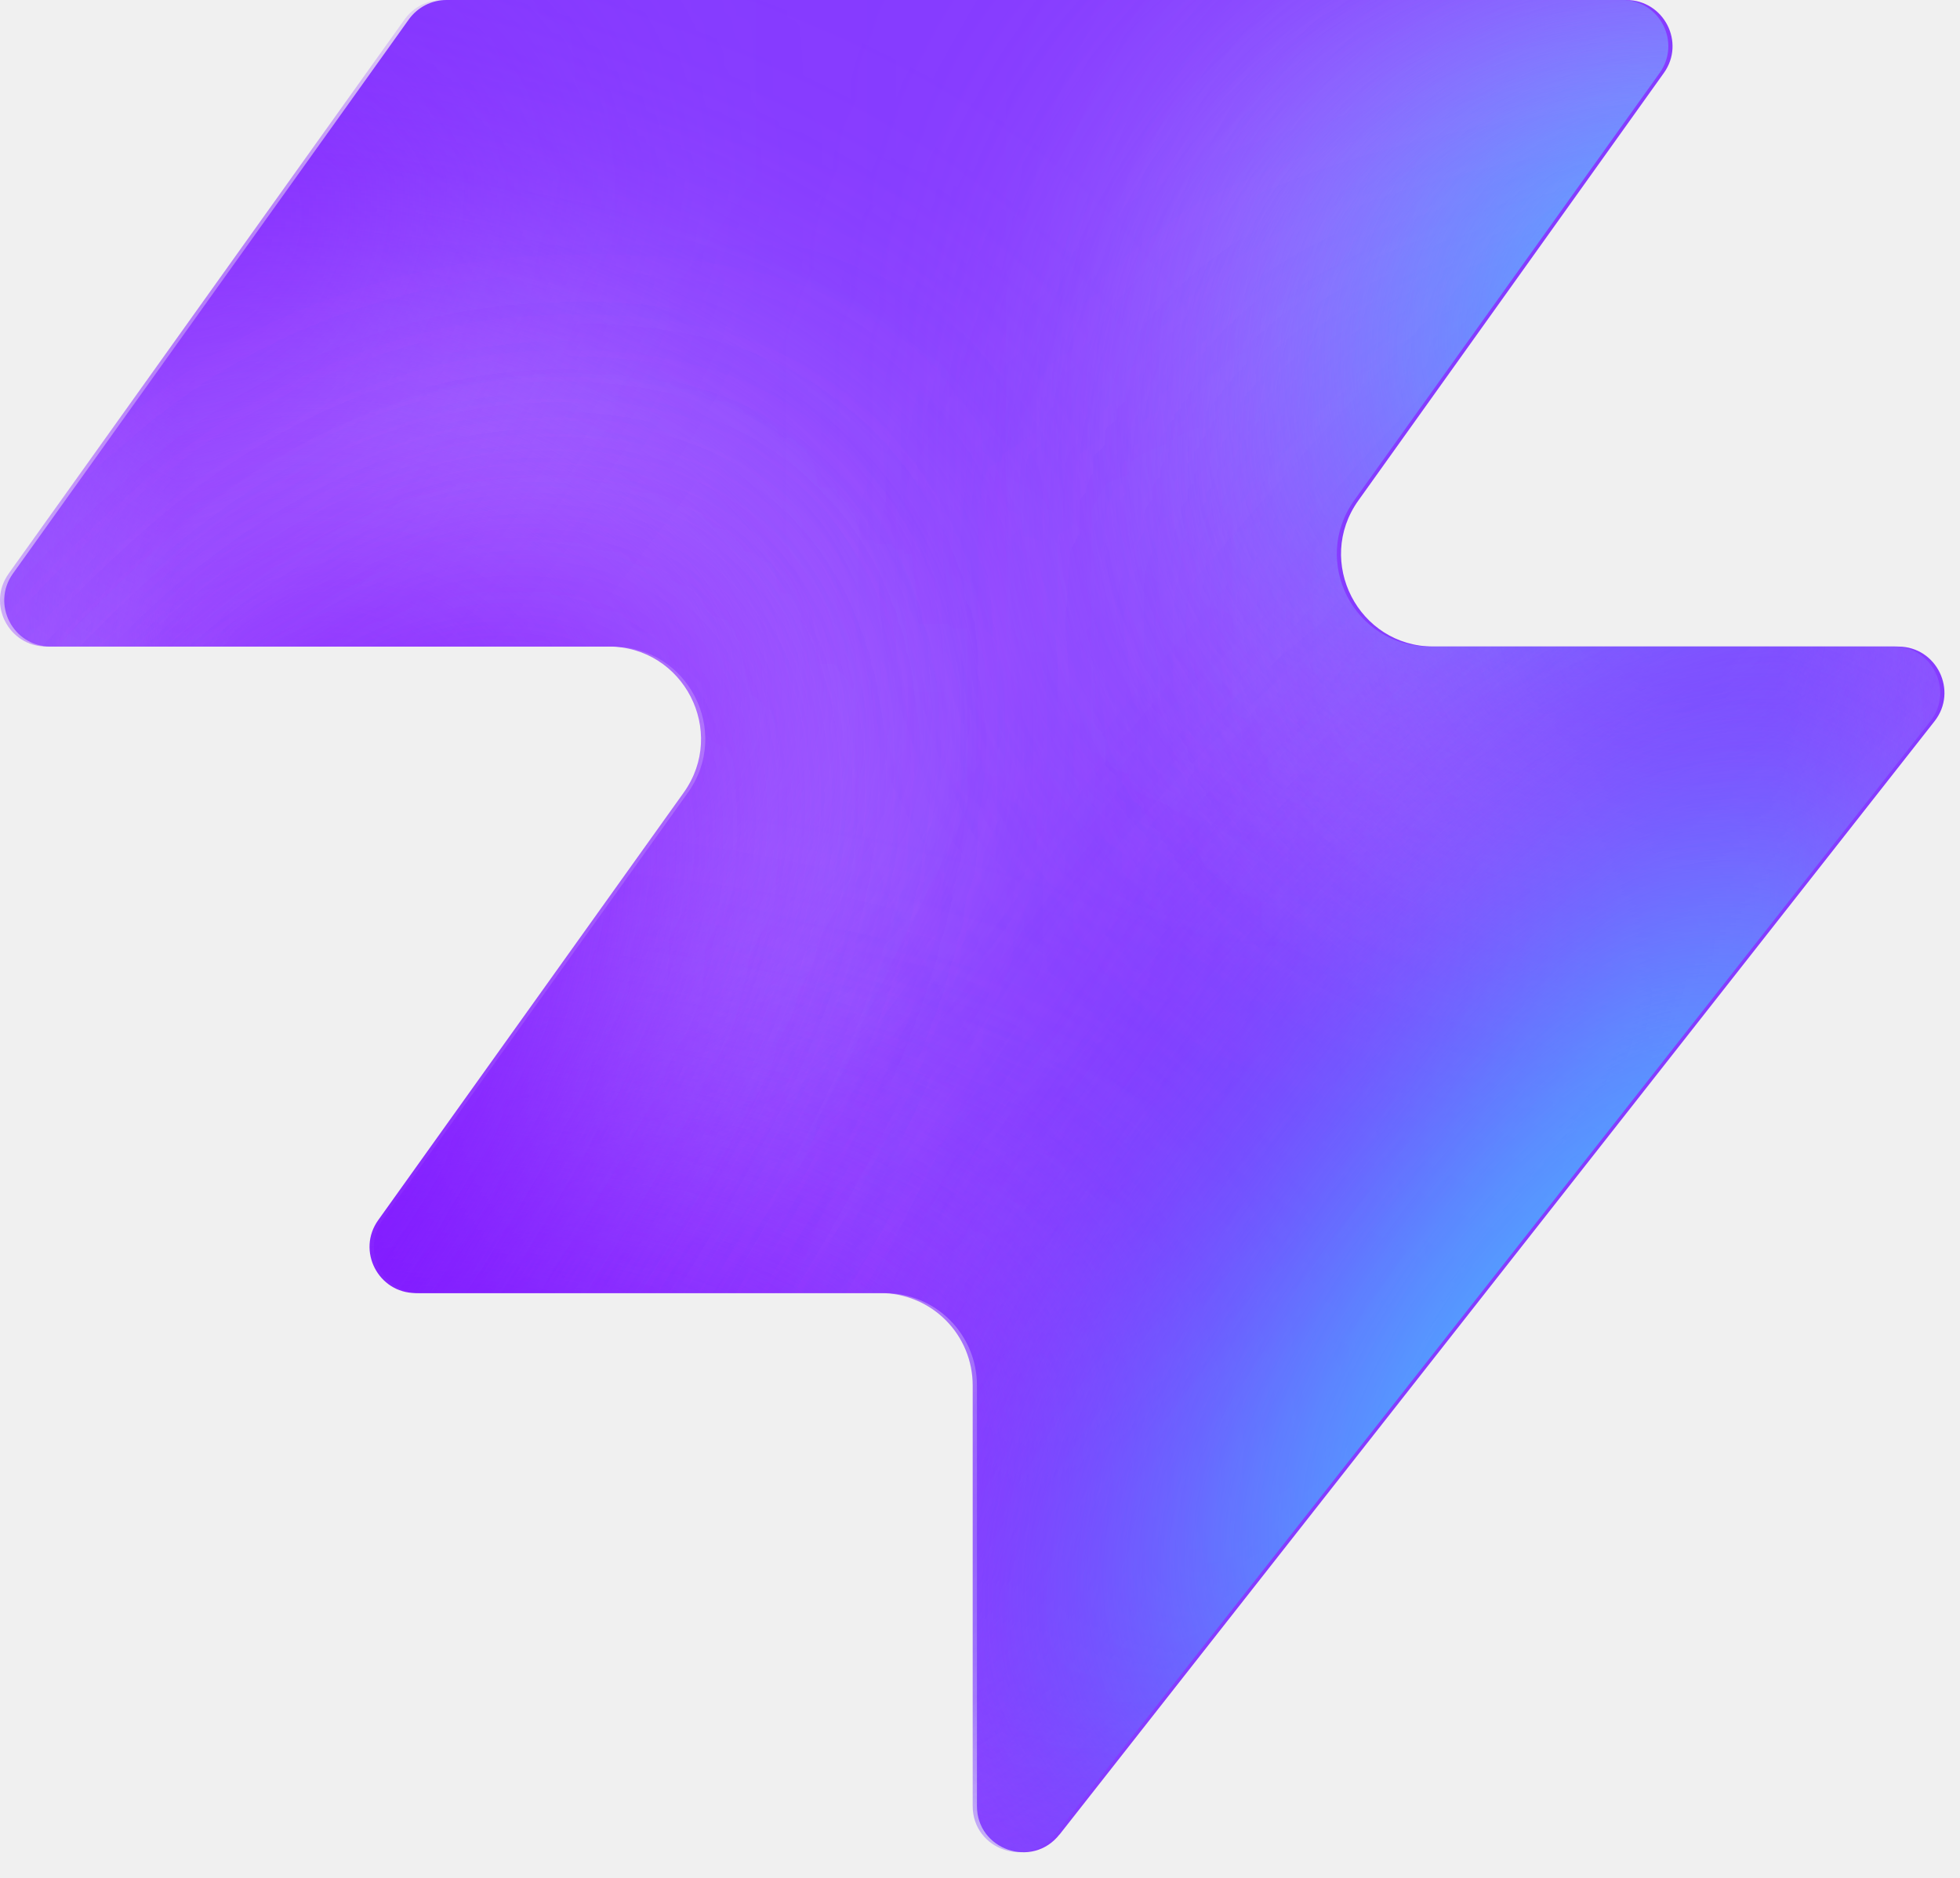
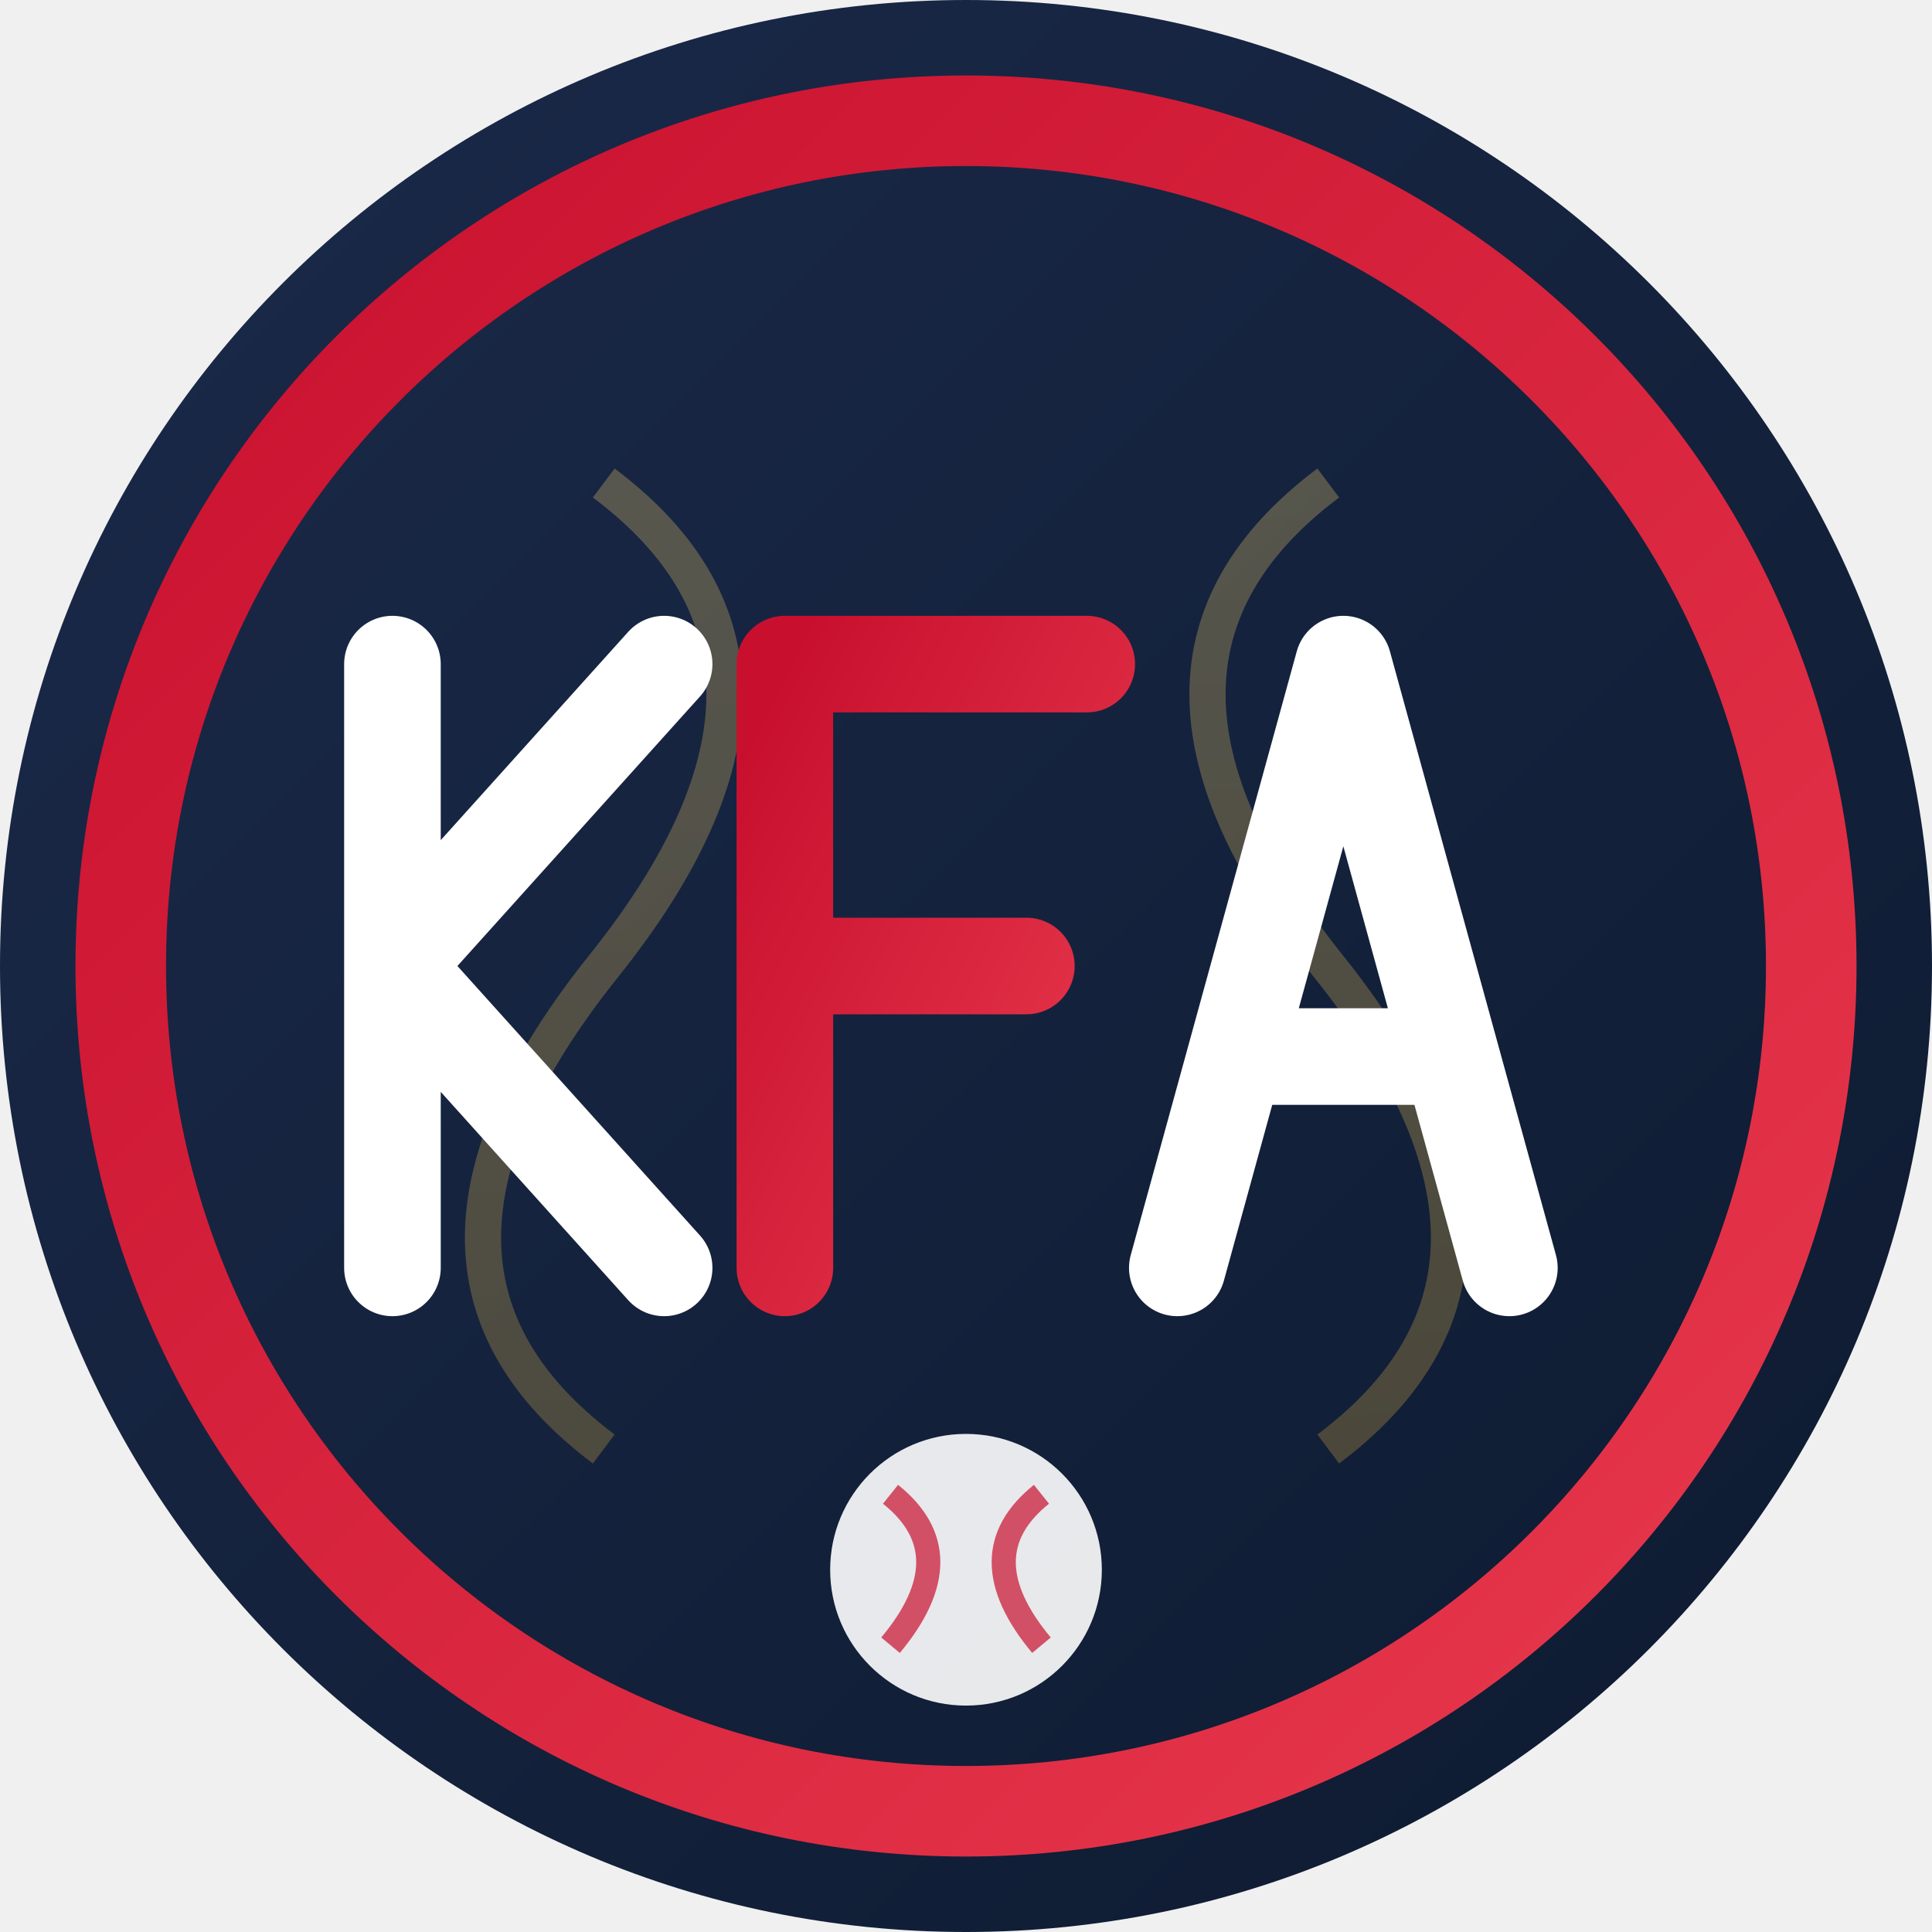
- <svg xmlns="http://www.w3.org/2000/svg" width="48" height="46" fill="none" viewBox="0 0 48 46">
-   <path fill="#863bff" d="M25.946 44.938c-.664.845-2.021.375-2.021-.698V33.937a2.26 2.26 0 0 0-2.262-2.262H10.287c-.92 0-1.456-1.04-.92-1.788l7.48-10.471c1.07-1.497 0-3.578-1.842-3.578H1.237c-.92 0-1.456-1.04-.92-1.788L10.013.474c.214-.297.556-.474.92-.474h28.894c.92 0 1.456 1.04.92 1.788l-7.48 10.471c-1.07 1.498 0 3.579 1.842 3.579h11.377c.943 0 1.473 1.088.89 1.83L25.947 44.94z" style="fill:#863bff;fill:color(display-p3 .525 .23 1);fill-opacity:1" />
-   <mask id="a" width="48" height="46" x="0" y="0" maskUnits="userSpaceOnUse" style="mask-type:alpha">
-     <path fill="#000" d="M25.842 44.938c-.664.844-2.021.375-2.021-.698V33.937a2.26 2.26 0 0 0-2.262-2.262H10.183c-.92 0-1.456-1.04-.92-1.788l7.48-10.471c1.07-1.498 0-3.579-1.842-3.579H1.133c-.92 0-1.456-1.04-.92-1.787L9.91.473c.214-.297.556-.474.92-.474h28.894c.92 0 1.456 1.04.92 1.788l-7.48 10.471c-1.07 1.498 0 3.578 1.842 3.578h11.377c.943 0 1.473 1.088.89 1.832L25.843 44.94z" style="fill:#000;fill-opacity:1" />
-   </mask>
-   <g mask="url(#a)">
-     <g filter="url(#b)">
-       <ellipse cx="5.508" cy="14.704" fill="#ede6ff" rx="5.508" ry="14.704" style="fill:#ede6ff;fill:color(display-p3 .927 .903 1);fill-opacity:1" transform="matrix(.00324 1 1 -.00324 -4.47 31.516)" />
-     </g>
-     <g filter="url(#c)">
-       <ellipse cx="10.399" cy="29.851" fill="#ede6ff" rx="10.399" ry="29.851" style="fill:#ede6ff;fill:color(display-p3 .927 .903 1);fill-opacity:1" transform="matrix(.00324 1 1 -.00324 -39.328 7.883)" />
-     </g>
-     <g filter="url(#d)">
-       <ellipse cx="5.508" cy="30.487" fill="#7e14ff" rx="5.508" ry="30.487" style="fill:#7e14ff;fill:color(display-p3 .492 .077 1);fill-opacity:1" transform="rotate(89.814 -25.913 -14.639)scale(1 -1)" />
-     </g>
-     <g filter="url(#e)">
-       <ellipse cx="5.508" cy="30.599" fill="#7e14ff" rx="5.508" ry="30.599" style="fill:#7e14ff;fill:color(display-p3 .492 .077 1);fill-opacity:1" transform="rotate(89.814 -32.644 -3.334)scale(1 -1)" />
-     </g>
-     <g filter="url(#f)">
-       <ellipse cx="5.508" cy="30.599" fill="#7e14ff" rx="5.508" ry="30.599" style="fill:#7e14ff;fill:color(display-p3 .492 .077 1);fill-opacity:1" transform="matrix(.00324 1 1 -.00324 -34.34 30.47)" />
-     </g>
-     <g filter="url(#g)">
-       <ellipse cx="14.072" cy="22.078" fill="#ede6ff" rx="14.072" ry="22.078" style="fill:#ede6ff;fill:color(display-p3 .927 .903 1);fill-opacity:1" transform="rotate(93.35 24.506 48.493)scale(-1 1)" />
-     </g>
-     <g filter="url(#h)">
-       <ellipse cx="3.47" cy="21.501" fill="#7e14ff" rx="3.47" ry="21.501" style="fill:#7e14ff;fill:color(display-p3 .492 .077 1);fill-opacity:1" transform="rotate(89.009 28.708 47.59)scale(-1 1)" />
-     </g>
-     <g filter="url(#i)">
-       <ellipse cx="3.47" cy="21.501" fill="#7e14ff" rx="3.47" ry="21.501" style="fill:#7e14ff;fill:color(display-p3 .492 .077 1);fill-opacity:1" transform="rotate(89.009 28.708 47.59)scale(-1 1)" />
-     </g>
-     <g filter="url(#j)">
-       <ellipse cx=".387" cy="8.972" fill="#7e14ff" rx="4.407" ry="29.108" style="fill:#7e14ff;fill:color(display-p3 .492 .077 1);fill-opacity:1" transform="rotate(39.51 .387 8.972)" />
-     </g>
-     <g filter="url(#k)">
-       <ellipse cx="47.523" cy="-6.092" fill="#7e14ff" rx="4.407" ry="29.108" style="fill:#7e14ff;fill:color(display-p3 .492 .077 1);fill-opacity:1" transform="rotate(37.892 47.523 -6.092)" />
-     </g>
-     <g filter="url(#l)">
-       <ellipse cx="41.412" cy="6.333" fill="#47bfff" rx="5.971" ry="9.665" style="fill:#47bfff;fill:color(display-p3 .28 .748 1);fill-opacity:1" transform="rotate(37.892 41.412 6.333)" />
-     </g>
-     <g filter="url(#m)">
-       <ellipse cx="-1.879" cy="38.332" fill="#7e14ff" rx="4.407" ry="29.108" style="fill:#7e14ff;fill:color(display-p3 .492 .077 1);fill-opacity:1" transform="rotate(37.892 -1.88 38.332)" />
-     </g>
-     <g filter="url(#n)">
-       <ellipse cx="-1.879" cy="38.332" fill="#7e14ff" rx="4.407" ry="29.108" style="fill:#7e14ff;fill:color(display-p3 .492 .077 1);fill-opacity:1" transform="rotate(37.892 -1.88 38.332)" />
-     </g>
-     <g filter="url(#o)">
-       <ellipse cx="35.651" cy="29.907" fill="#7e14ff" rx="4.407" ry="29.108" style="fill:#7e14ff;fill:color(display-p3 .492 .077 1);fill-opacity:1" transform="rotate(37.892 35.651 29.907)" />
-     </g>
-     <g filter="url(#p)">
-       <ellipse cx="38.418" cy="32.4" fill="#47bfff" rx="5.971" ry="15.297" style="fill:#47bfff;fill:color(display-p3 .28 .748 1);fill-opacity:1" transform="rotate(37.892 38.418 32.4)" />
-     </g>
-   </g>
+ <svg xmlns="http://www.w3.org/2000/svg" width="64" height="64" viewBox="0 0 64 64">
  <defs>
-     <filter id="b" width="60.045" height="41.654" x="-19.77" y="16.149" color-interpolation-filters="sRGB" filterUnits="userSpaceOnUse">
-       <feFlood flood-opacity="0" result="BackgroundImageFix" />
-       <feBlend in="SourceGraphic" in2="BackgroundImageFix" result="shape" />
-       <feGaussianBlur result="effect1_foregroundBlur_2002_17158" stdDeviation="7.659" />
-     </filter>
-     <filter id="c" width="90.34" height="51.437" x="-54.613" y="-7.533" color-interpolation-filters="sRGB" filterUnits="userSpaceOnUse">
-       <feFlood flood-opacity="0" result="BackgroundImageFix" />
-       <feBlend in="SourceGraphic" in2="BackgroundImageFix" result="shape" />
-       <feGaussianBlur result="effect1_foregroundBlur_2002_17158" stdDeviation="7.659" />
-     </filter>
-     <filter id="d" width="79.355" height="29.4" x="-49.64" y="2.03" color-interpolation-filters="sRGB" filterUnits="userSpaceOnUse">
-       <feFlood flood-opacity="0" result="BackgroundImageFix" />
-       <feBlend in="SourceGraphic" in2="BackgroundImageFix" result="shape" />
-       <feGaussianBlur result="effect1_foregroundBlur_2002_17158" stdDeviation="4.596" />
-     </filter>
-     <filter id="e" width="79.579" height="29.4" x="-45.045" y="20.029" color-interpolation-filters="sRGB" filterUnits="userSpaceOnUse">
-       <feFlood flood-opacity="0" result="BackgroundImageFix" />
-       <feBlend in="SourceGraphic" in2="BackgroundImageFix" result="shape" />
-       <feGaussianBlur result="effect1_foregroundBlur_2002_17158" stdDeviation="4.596" />
-     </filter>
-     <filter id="f" width="79.579" height="29.4" x="-43.513" y="21.178" color-interpolation-filters="sRGB" filterUnits="userSpaceOnUse">
-       <feFlood flood-opacity="0" result="BackgroundImageFix" />
-       <feBlend in="SourceGraphic" in2="BackgroundImageFix" result="shape" />
-       <feGaussianBlur result="effect1_foregroundBlur_2002_17158" stdDeviation="4.596" />
-     </filter>
-     <filter id="g" width="74.749" height="58.852" x="15.756" y="-17.901" color-interpolation-filters="sRGB" filterUnits="userSpaceOnUse">
-       <feFlood flood-opacity="0" result="BackgroundImageFix" />
-       <feBlend in="SourceGraphic" in2="BackgroundImageFix" result="shape" />
-       <feGaussianBlur result="effect1_foregroundBlur_2002_17158" stdDeviation="7.659" />
-     </filter>
-     <filter id="h" width="61.377" height="25.362" x="23.548" y="2.284" color-interpolation-filters="sRGB" filterUnits="userSpaceOnUse">
-       <feFlood flood-opacity="0" result="BackgroundImageFix" />
-       <feBlend in="SourceGraphic" in2="BackgroundImageFix" result="shape" />
-       <feGaussianBlur result="effect1_foregroundBlur_2002_17158" stdDeviation="4.596" />
-     </filter>
-     <filter id="i" width="61.377" height="25.362" x="23.548" y="2.284" color-interpolation-filters="sRGB" filterUnits="userSpaceOnUse">
-       <feFlood flood-opacity="0" result="BackgroundImageFix" />
-       <feBlend in="SourceGraphic" in2="BackgroundImageFix" result="shape" />
-       <feGaussianBlur result="effect1_foregroundBlur_2002_17158" stdDeviation="4.596" />
-     </filter>
-     <filter id="j" width="56.045" height="63.649" x="-27.636" y="-22.853" color-interpolation-filters="sRGB" filterUnits="userSpaceOnUse">
-       <feFlood flood-opacity="0" result="BackgroundImageFix" />
-       <feBlend in="SourceGraphic" in2="BackgroundImageFix" result="shape" />
-       <feGaussianBlur result="effect1_foregroundBlur_2002_17158" stdDeviation="4.596" />
-     </filter>
-     <filter id="k" width="54.814" height="64.646" x="20.116" y="-38.415" color-interpolation-filters="sRGB" filterUnits="userSpaceOnUse">
-       <feFlood flood-opacity="0" result="BackgroundImageFix" />
-       <feBlend in="SourceGraphic" in2="BackgroundImageFix" result="shape" />
-       <feGaussianBlur result="effect1_foregroundBlur_2002_17158" stdDeviation="4.596" />
-     </filter>
-     <filter id="l" width="33.541" height="35.313" x="24.641" y="-11.323" color-interpolation-filters="sRGB" filterUnits="userSpaceOnUse">
-       <feFlood flood-opacity="0" result="BackgroundImageFix" />
-       <feBlend in="SourceGraphic" in2="BackgroundImageFix" result="shape" />
-       <feGaussianBlur result="effect1_foregroundBlur_2002_17158" stdDeviation="4.596" />
-     </filter>
-     <filter id="m" width="54.814" height="64.646" x="-29.286" y="6.009" color-interpolation-filters="sRGB" filterUnits="userSpaceOnUse">
-       <feFlood flood-opacity="0" result="BackgroundImageFix" />
-       <feBlend in="SourceGraphic" in2="BackgroundImageFix" result="shape" />
-       <feGaussianBlur result="effect1_foregroundBlur_2002_17158" stdDeviation="4.596" />
-     </filter>
-     <filter id="n" width="54.814" height="64.646" x="-29.286" y="6.009" color-interpolation-filters="sRGB" filterUnits="userSpaceOnUse">
-       <feFlood flood-opacity="0" result="BackgroundImageFix" />
-       <feBlend in="SourceGraphic" in2="BackgroundImageFix" result="shape" />
-       <feGaussianBlur result="effect1_foregroundBlur_2002_17158" stdDeviation="4.596" />
-     </filter>
-     <filter id="o" width="54.814" height="64.646" x="8.244" y="-2.416" color-interpolation-filters="sRGB" filterUnits="userSpaceOnUse">
-       <feFlood flood-opacity="0" result="BackgroundImageFix" />
-       <feBlend in="SourceGraphic" in2="BackgroundImageFix" result="shape" />
-       <feGaussianBlur result="effect1_foregroundBlur_2002_17158" stdDeviation="4.596" />
-     </filter>
-     <filter id="p" width="39.409" height="43.623" x="18.713" y="10.588" color-interpolation-filters="sRGB" filterUnits="userSpaceOnUse">
-       <feFlood flood-opacity="0" result="BackgroundImageFix" />
-       <feBlend in="SourceGraphic" in2="BackgroundImageFix" result="shape" />
-       <feGaussianBlur result="effect1_foregroundBlur_2002_17158" stdDeviation="4.596" />
-     </filter>
+     <linearGradient id="bg" x1="0" y1="0" x2="1" y2="1">
+       <stop offset="0%" stop-color="#1B2A4A" />
+       <stop offset="100%" stop-color="#0d1a30" />
+     </linearGradient>
+     <linearGradient id="accent" x1="0" y1="0" x2="1" y2="1">
+       <stop offset="0%" stop-color="#C8102E" />
+       <stop offset="100%" stop-color="#E8394D" />
+     </linearGradient>
+     <linearGradient id="gold" x1="0" y1="0" x2="0" y2="1">
+       <stop offset="0%" stop-color="#F0CC6B" />
+       <stop offset="100%" stop-color="#D4A843" />
+     </linearGradient>
  </defs>
+   <circle cx="32" cy="32" r="32" fill="url(#bg)" />
+   <circle cx="32" cy="32" r="28" fill="none" stroke="url(#accent)" stroke-width="3" />
+   <path d="M 20 16 Q 28 22 20 32 Q 12 42 20 48" fill="none" stroke="url(#gold)" stroke-width="1.2" opacity="0.3" />
+   <path d="M 44 16 Q 36 22 44 32 Q 52 42 44 48" fill="none" stroke="url(#gold)" stroke-width="1.2" opacity="0.3" />
+   <path d="M 13 22 L 13 42 M 13 32 L 22 22 M 13 32 L 22 42" fill="none" stroke="white" stroke-width="3.2" stroke-linecap="round" stroke-linejoin="round" />
+   <path d="M 26 42 L 26 22 L 36 22 M 26 32 L 34 32" fill="none" stroke="url(#accent)" stroke-width="3.2" stroke-linecap="round" stroke-linejoin="round" />
+   <path d="M 39 42 L 44.5 22 L 50 42 M 41 35 L 48 35" fill="none" stroke="white" stroke-width="3.2" stroke-linecap="round" stroke-linejoin="round" />
+   <circle cx="32" cy="52" r="4.5" fill="white" opacity="0.9" />
+   <path d="M 29.5 49.5 Q 32 51.5 29.5 54.5" fill="none" stroke="#C8102E" stroke-width="0.8" opacity="0.7" />
+   <path d="M 34.5 49.5 Q 32 51.5 34.5 54.5" fill="none" stroke="#C8102E" stroke-width="0.8" opacity="0.7" />
</svg>
